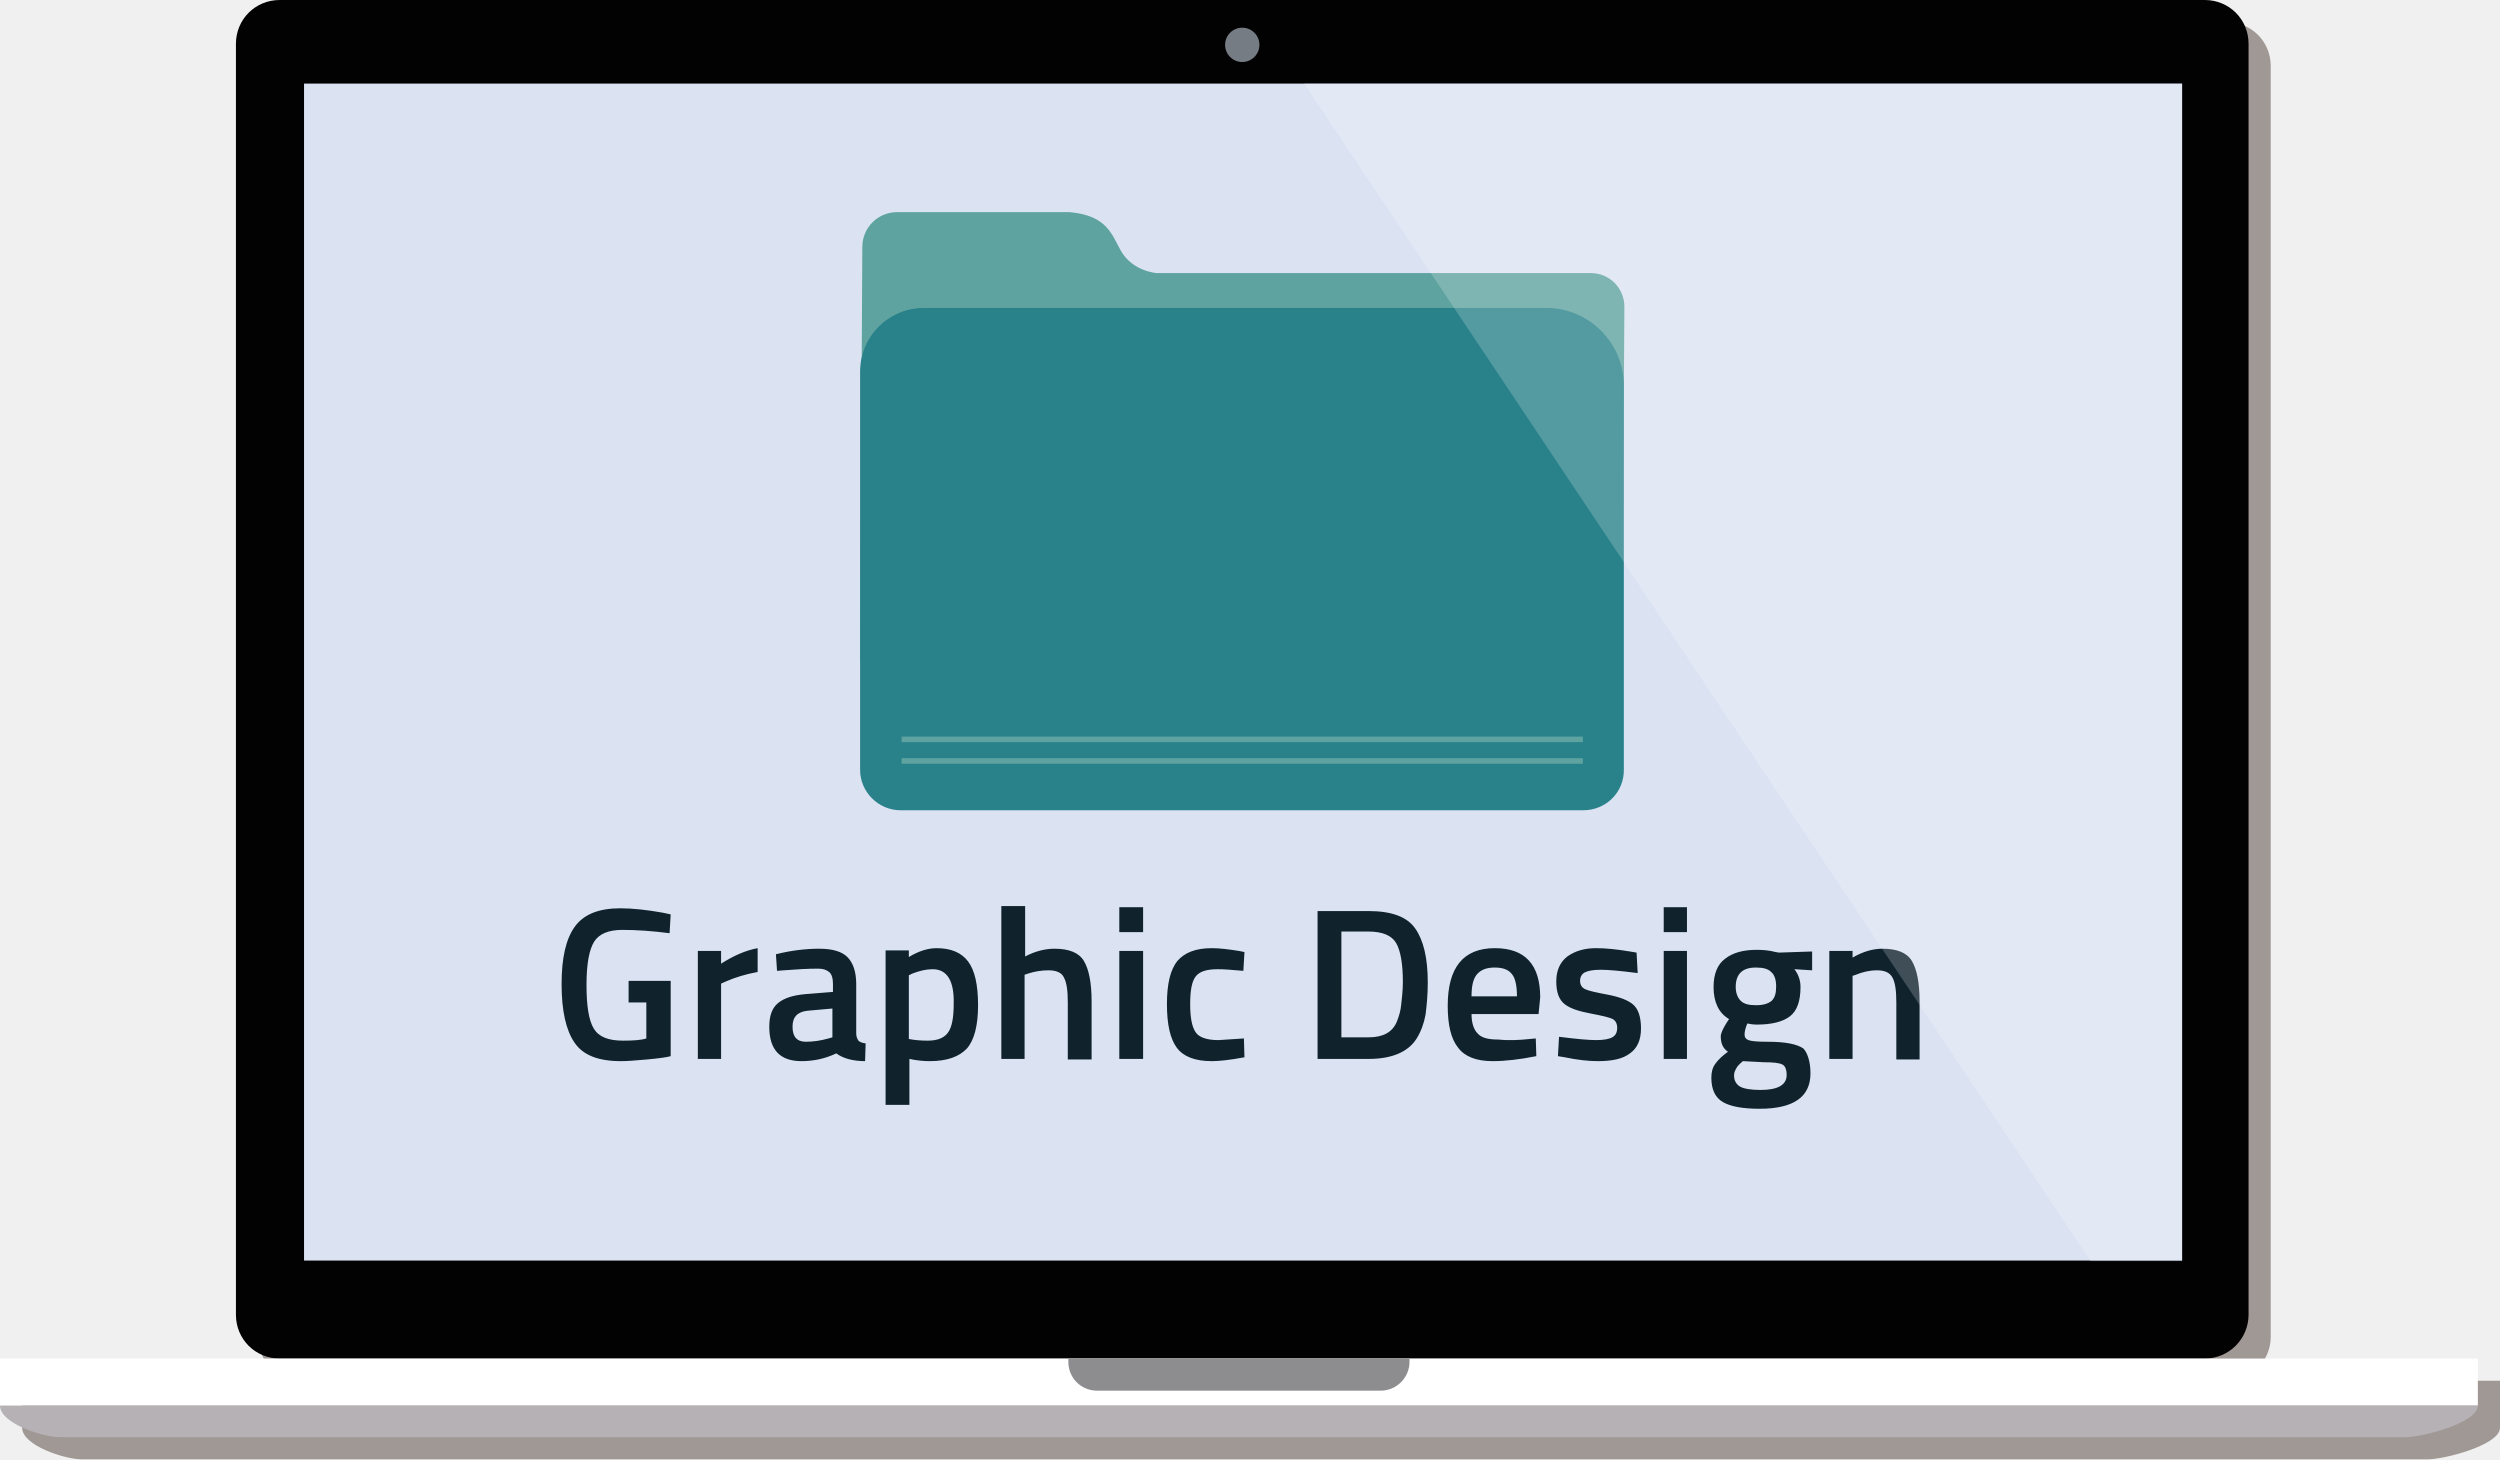
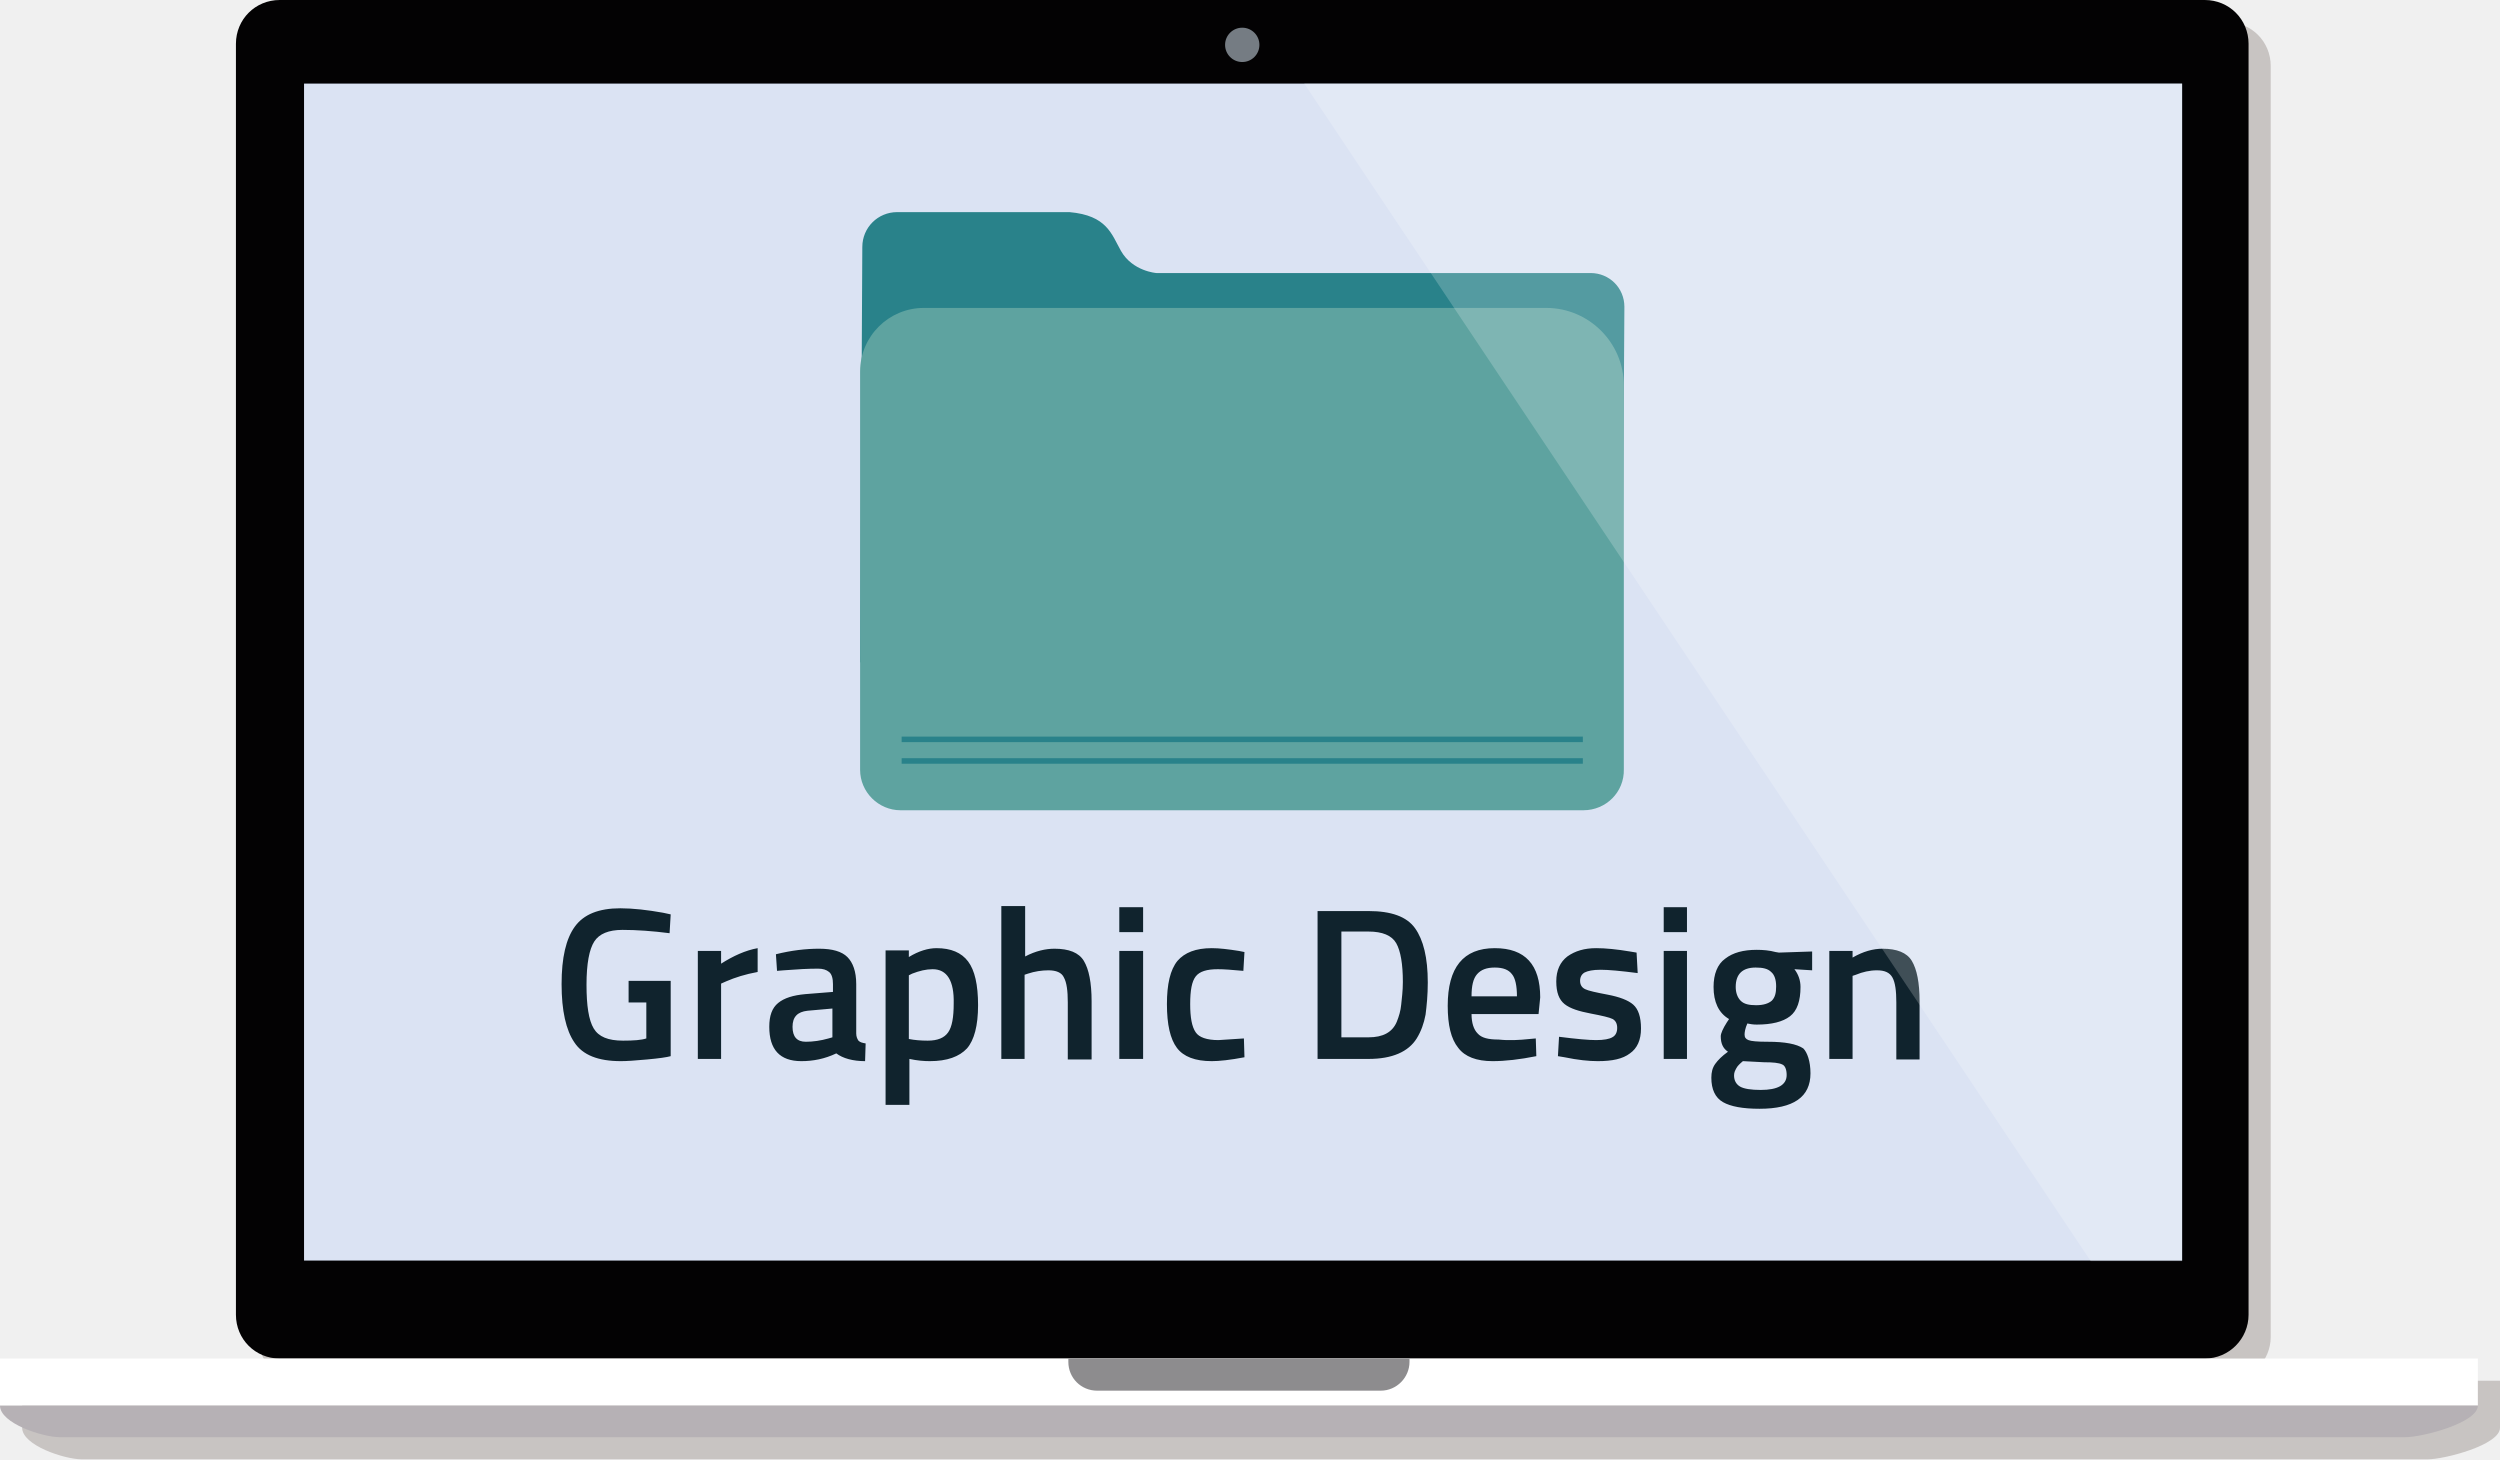
<svg xmlns="http://www.w3.org/2000/svg" version="1.1" id="laptop" x="0px" y="0px" viewBox="0 0 451.4 263.5" style="enable-background:new 0 0 451.4 263.5;" xml:space="preserve">
  <style type="text/css">
- 	.st0{opacity:0.4;fill:#28130B;enable-background:new    ;}
+ 	.st0{opacity:0.2;fill:#28130B;enable-background:new    ;}
	.st1{fill:#030203;}
	.st2{fill:#757C83;}
	.st3{fill:#FFFFFF;}
	.st4{fill:#8D8C8E;}
	.st5{fill:#B6B1B5;}
	.st6{fill:#222830;}
	.st7{fill:#292F38;}
	.st8{fill:#DBE3F3;}
- 	.st9{fill:#5EA3A0;}
- 	.st10{fill:#29828A;}
+ 	.st9{fill:#29828A;}
+ 	.st10{fill:#5EA3A0;}
	.st11{fill:#10232D;}
	.st12{opacity:0.2;fill:#FFFFFF;enable-background:new    ;}
</style>
  <path class="st0" d="M402.1,249.3c4.4,0,7.9-3.6,7.9-7.9V11.9c0-4.4-3.5-7.9-7.9-7.9H54.5c-4.4,0-7.9,3.5-7.9,7.9v229.5  c0,4.4,3.5,7.9,7.9,7.9H4v8.5c0,3.2,7.7,5.7,10.8,5.7h423.5c3.1,0,13.1-2.6,13.1-5.7v-8.5L402.1,249.3L402.1,249.3z" />
  <path class="st1" d="M398.1,245.3H50.5c-4.4,0-7.9-3.5-7.9-7.9V7.9c0-4.4,3.5-7.9,7.9-7.9h347.6c4.4,0,7.9,3.5,7.9,7.9v229.5  C406,241.7,402.5,245.3,398.1,245.3L398.1,245.3z" />
  <circle class="st2" cx="224.3" cy="8.1" r="3.1" />
  <path class="st3" d="M0,245.3h447.4v8.5H0V245.3z" />
  <path class="st4" d="M249.3,251.1h-51.2c-2.9,0-5.2-2.3-5.2-5.2v-0.6h61.6v0.6C254.5,248.7,252.2,251.1,249.3,251.1z" />
  <path class="st5" d="M434.3,259.5H10.8C7.7,259.5,0,257,0,253.8h447.4C447.4,256.9,437.4,259.5,434.3,259.5z" />
  <g id="off">
    <path class="st6" d="M54.9,15.1H394v212.5H54.9V15.1z" />
    <path id="glare_6_" class="st7" d="M235.5,15.1l142,212.6H394V15.1H235.5z" />
  </g>
  <g id="on">
    <path class="st8" d="M54.9,15.1H394v212.5H54.9V15.1z" />
    <path class="st9" d="M292.9,119.6H155.3l0.4-75c0-3.5,2.8-6.3,6.3-6.3h31.1c6.8,0.6,7.6,4,9.3,7c2.1,3.7,6.4,4,6.4,4h78.4   c3.4,0,6.1,2.7,6.1,6.1L292.9,119.6L292.9,119.6z" />
    <path class="st10" d="M285.9,146.3H162.6c-4,0-7.3-3.3-7.3-7.3V67.1c0-6.4,5.2-11.5,11.5-11.5h112.4c7.7,0,14,6.3,14,14v69.3   C293.3,143,290,146.3,285.9,146.3L285.9,146.3z" />
    <path class="st9" d="M162.8,133h123v1h-123L162.8,133z M162.8,136.9h123v1h-123L162.8,136.9z" />
    <path class="st11" d="M113.5,180.9v-3.8h7.6v13.6c-0.7,0.2-2.1,0.4-4.3,0.6c-2.1,0.2-3.7,0.3-4.7,0.3c-4.1,0-6.9-1.1-8.4-3.4   c-1.5-2.2-2.3-5.7-2.3-10.5s0.8-8.2,2.4-10.4s4.3-3.3,8.2-3.3c2.3,0,4.9,0.3,7.7,0.8l1.4,0.3l-0.2,3.4c-3.1-0.4-6-0.6-8.5-0.6   s-4.2,0.7-5.1,2.1c-0.9,1.4-1.4,4-1.4,7.8s0.4,6.4,1.3,7.9s2.6,2.2,5.3,2.2c1.9,0,3.3-0.1,4.2-0.4V181h-3.2V180.9z M126,191.2   v-19.5h4.2v2.3c2.2-1.4,4.4-2.4,6.6-2.8v4.3c-2.2,0.4-4.1,1-5.7,1.7l-0.9,0.4v13.6H126z M154.6,177.7v8.9c0,0.6,0.2,1,0.4,1.3   c0.3,0.3,0.7,0.4,1.3,0.5l-0.1,3.2c-2.2,0-4-0.5-5.2-1.4c-2.1,1-4.2,1.4-6.3,1.4c-3.9,0-5.8-2.1-5.8-6.2c0-2,0.5-3.4,1.6-4.3   c1.1-0.9,2.7-1.4,4.9-1.6l5-0.4v-1.4c0-1-0.2-1.8-0.7-2.2s-1.1-0.6-2-0.6c-1.7,0-3.7,0.1-6.2,0.3l-1.2,0.1l-0.2-3   c2.8-0.7,5.4-1,7.8-1s4.1,0.5,5.1,1.5S154.6,175.4,154.6,177.7L154.6,177.7z M145.8,182.5c-1.8,0.2-2.7,1.1-2.7,2.9   s0.8,2.7,2.4,2.7c1.3,0,2.7-0.2,4.1-0.6l0.7-0.2v-5.2L145.8,182.5L145.8,182.5z M159.9,199.5v-27.9h4.2v1.2c1.8-1.1,3.5-1.6,5-1.6   c2.6,0,4.5,0.8,5.7,2.4s1.8,4.2,1.8,7.9s-0.7,6.3-2,7.8c-1.4,1.5-3.6,2.3-6.7,2.3c-1.1,0-2.3-0.1-3.7-0.4v8.3H159.9z M168.4,175   c-1.2,0-2.4,0.3-3.7,0.8l-0.6,0.3v11.5c1,0.2,2.2,0.3,3.4,0.3c1.8,0,3-0.5,3.7-1.5s1-2.7,1-5.2C172.3,177.1,171,175,168.4,175   L168.4,175z M185.1,191.2h-4.3v-27.6h4.3v9.1c1.9-1,3.7-1.4,5.3-1.4c2.6,0,4.4,0.7,5.3,2.2c0.9,1.5,1.4,3.9,1.4,7.3v10.5h-4.3V181   c0-2.1-0.2-3.6-0.7-4.5c-0.4-0.9-1.4-1.3-2.8-1.3c-1.2,0-2.5,0.2-3.7,0.6L185,176v15.2H185.1z M202.1,168.3v-4.5h4.3v4.5H202.1z    M202.1,191.2v-19.5h4.3v19.5H202.1z M218.8,171.2c1.4,0,3,0.2,4.9,0.5l1,0.2l-0.2,3.4c-2.1-0.2-3.6-0.3-4.6-0.3   c-2,0-3.3,0.4-4,1.3c-0.7,0.9-1,2.5-1,5c0,2.4,0.3,4.1,1,5.1c0.6,0.9,2,1.4,4.1,1.4l4.6-0.3l0.1,3.4c-2.6,0.5-4.6,0.7-5.9,0.7   c-3,0-5.1-0.8-6.3-2.4c-1.2-1.6-1.8-4.2-1.8-7.9c0-3.6,0.6-6.2,1.9-7.8C213.9,172,215.9,171.2,218.8,171.2L218.8,171.2z    M247.1,191.2h-9.2v-26.7h9.2c4.1,0,6.9,1,8.4,3.1s2.3,5.3,2.3,9.8c0,2.3-0.2,4.2-0.4,5.8c-0.3,1.6-0.8,3-1.6,4.3   C254.3,189.9,251.4,191.2,247.1,191.2L247.1,191.2z M253.3,177.3c0-3.2-0.4-5.6-1.2-7s-2.5-2.1-5-2.1h-4.9v19.1h4.9   c2.6,0,4.3-0.9,5.1-2.8c0.4-1,0.7-2,0.8-3.1S253.3,179,253.3,177.3L253.3,177.3z M276.2,187.6l1.1-0.1l0.1,3.2   c-3,0.6-5.6,0.9-7.9,0.9c-2.9,0-5-0.8-6.2-2.4c-1.3-1.6-1.9-4.1-1.9-7.6c0-6.9,2.8-10.4,8.5-10.4c5.5,0,8.2,3,8.2,8.9l-0.3,3h-12.1   c0,1.6,0.4,2.8,1.1,3.5c0.7,0.8,1.9,1.1,3.8,1.1C272.4,187.9,274.3,187.8,276.2,187.6L276.2,187.6z M273.9,179.9   c0-1.9-0.3-3.3-0.9-4c-0.6-0.8-1.6-1.2-3.1-1.2s-2.5,0.4-3.2,1.2s-1,2.1-1,4H273.9z M295.7,175.7c-3.1-0.4-5.3-0.6-6.7-0.6   c-1.4,0-2.3,0.2-2.9,0.5c-0.5,0.3-0.8,0.8-0.8,1.5s0.3,1.2,0.9,1.5s2,0.6,4.1,1s3.7,1,4.6,1.8s1.4,2.2,1.4,4.3s-0.7,3.6-2,4.5   c-1.3,1-3.2,1.4-5.8,1.4c-1.6,0-3.6-0.2-6-0.7l-1.2-0.2l0.2-3.5c3.1,0.4,5.4,0.6,6.7,0.6c1.4,0,2.4-0.2,2.9-0.5   c0.6-0.3,0.9-0.9,0.9-1.7s-0.3-1.3-0.8-1.6c-0.6-0.3-1.9-0.6-4-1s-3.7-0.9-4.7-1.7s-1.5-2.1-1.5-4.1s0.7-3.5,2-4.5   c1.4-1,3.1-1.5,5.2-1.5c1.7,0,3.7,0.2,6.1,0.6l1.2,0.2L295.7,175.7L295.7,175.7z M300.4,168.3v-4.5h4.2v4.5H300.4z M300.4,191.2   v-19.5h4.2v19.5H300.4z M326.9,193.8c0,4.3-3.1,6.4-9.2,6.4c-3,0-5.2-0.4-6.6-1.2s-2.1-2.3-2.1-4.4c0-1,0.2-1.8,0.7-2.5   s1.2-1.4,2.3-2.2c-0.9-0.6-1.3-1.5-1.3-2.8c0-0.5,0.4-1.4,1.1-2.5l0.4-0.6c-1.9-1.1-2.8-3.1-2.8-5.8c0-2.3,0.7-4.1,2.1-5.1   c1.4-1.1,3.3-1.6,5.7-1.6c1.1,0,2.3,0.1,3.4,0.4l0.6,0.1l6-0.2v3.4L324,175c0.7,0.9,1.1,2,1.1,3.2c0,2.5-0.6,4.3-1.9,5.3   s-3.3,1.5-6,1.5c-0.7,0-1.2-0.1-1.7-0.2c-0.4,0.9-0.5,1.6-0.5,2c0,0.5,0.2,0.8,0.7,1s1.6,0.3,3.5,0.3c3.1,0,5.2,0.4,6.4,1.2   C326.3,190,326.9,191.6,326.9,193.8L326.9,193.8z M313.1,194.2c0,0.9,0.4,1.6,1.1,2s2,0.6,3.7,0.6c3.1,0,4.7-0.9,4.7-2.7   c0-1-0.3-1.7-0.8-1.9c-0.6-0.3-1.7-0.4-3.3-0.4l-3.8-0.2c-0.6,0.5-1,0.9-1.2,1.3S313.1,193.6,313.1,194.2L313.1,194.2z    M314.3,180.7c0.6,0.6,1.5,0.8,2.8,0.8s2.2-0.3,2.8-0.8c0.6-0.6,0.8-1.4,0.8-2.6c0-1.2-0.3-2.1-0.9-2.6c-0.6-0.6-1.5-0.8-2.8-0.8   c-2.4,0-3.6,1.2-3.6,3.5C313.4,179.2,313.7,180.1,314.3,180.7L314.3,180.7z M334.6,191.2h-4.3v-19.5h4.2v1.2   c1.9-1.1,3.7-1.6,5.4-1.6c2.6,0,4.4,0.7,5.3,2.2s1.4,3.9,1.4,7.3v10.5h-4.2V181c0-2.1-0.2-3.6-0.7-4.5s-1.4-1.3-2.8-1.3   c-1.3,0-2.6,0.3-3.8,0.8l-0.6,0.2v15H334.6z" />
    <path id="glare_4_" class="st12" d="M235.5,15.1l142,212.6H394V15.1H235.5z" />
  </g>
</svg>
